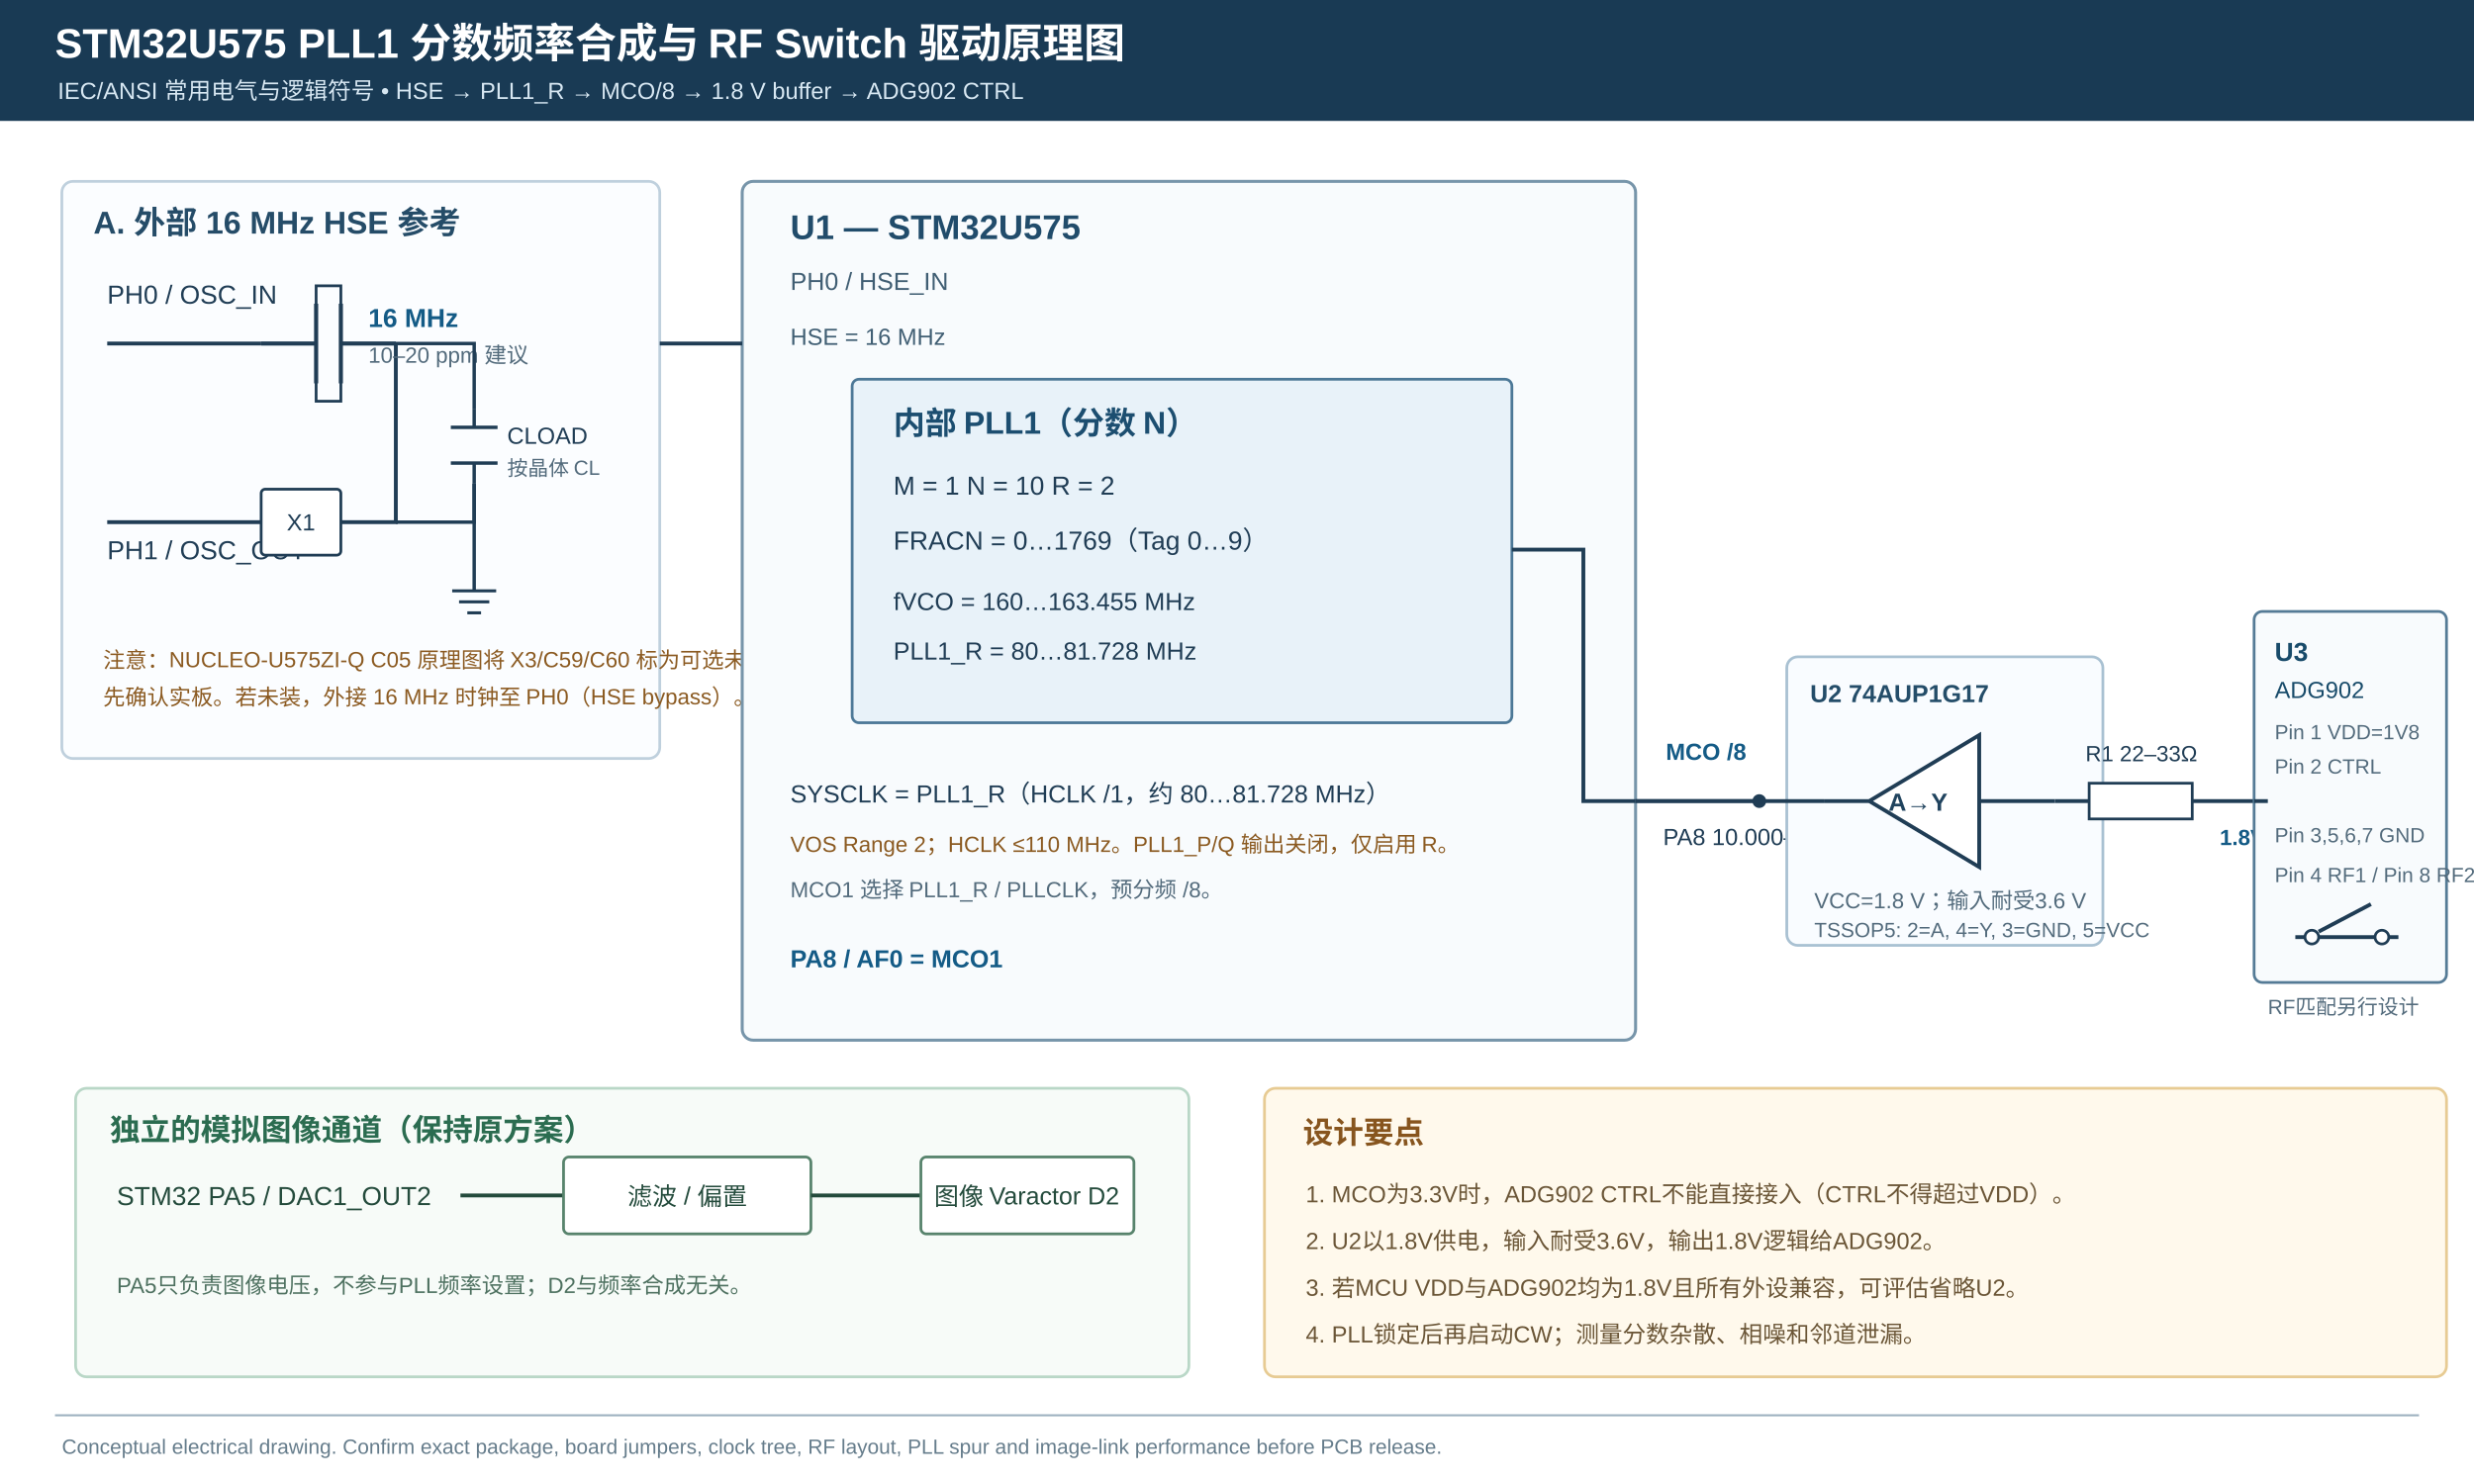
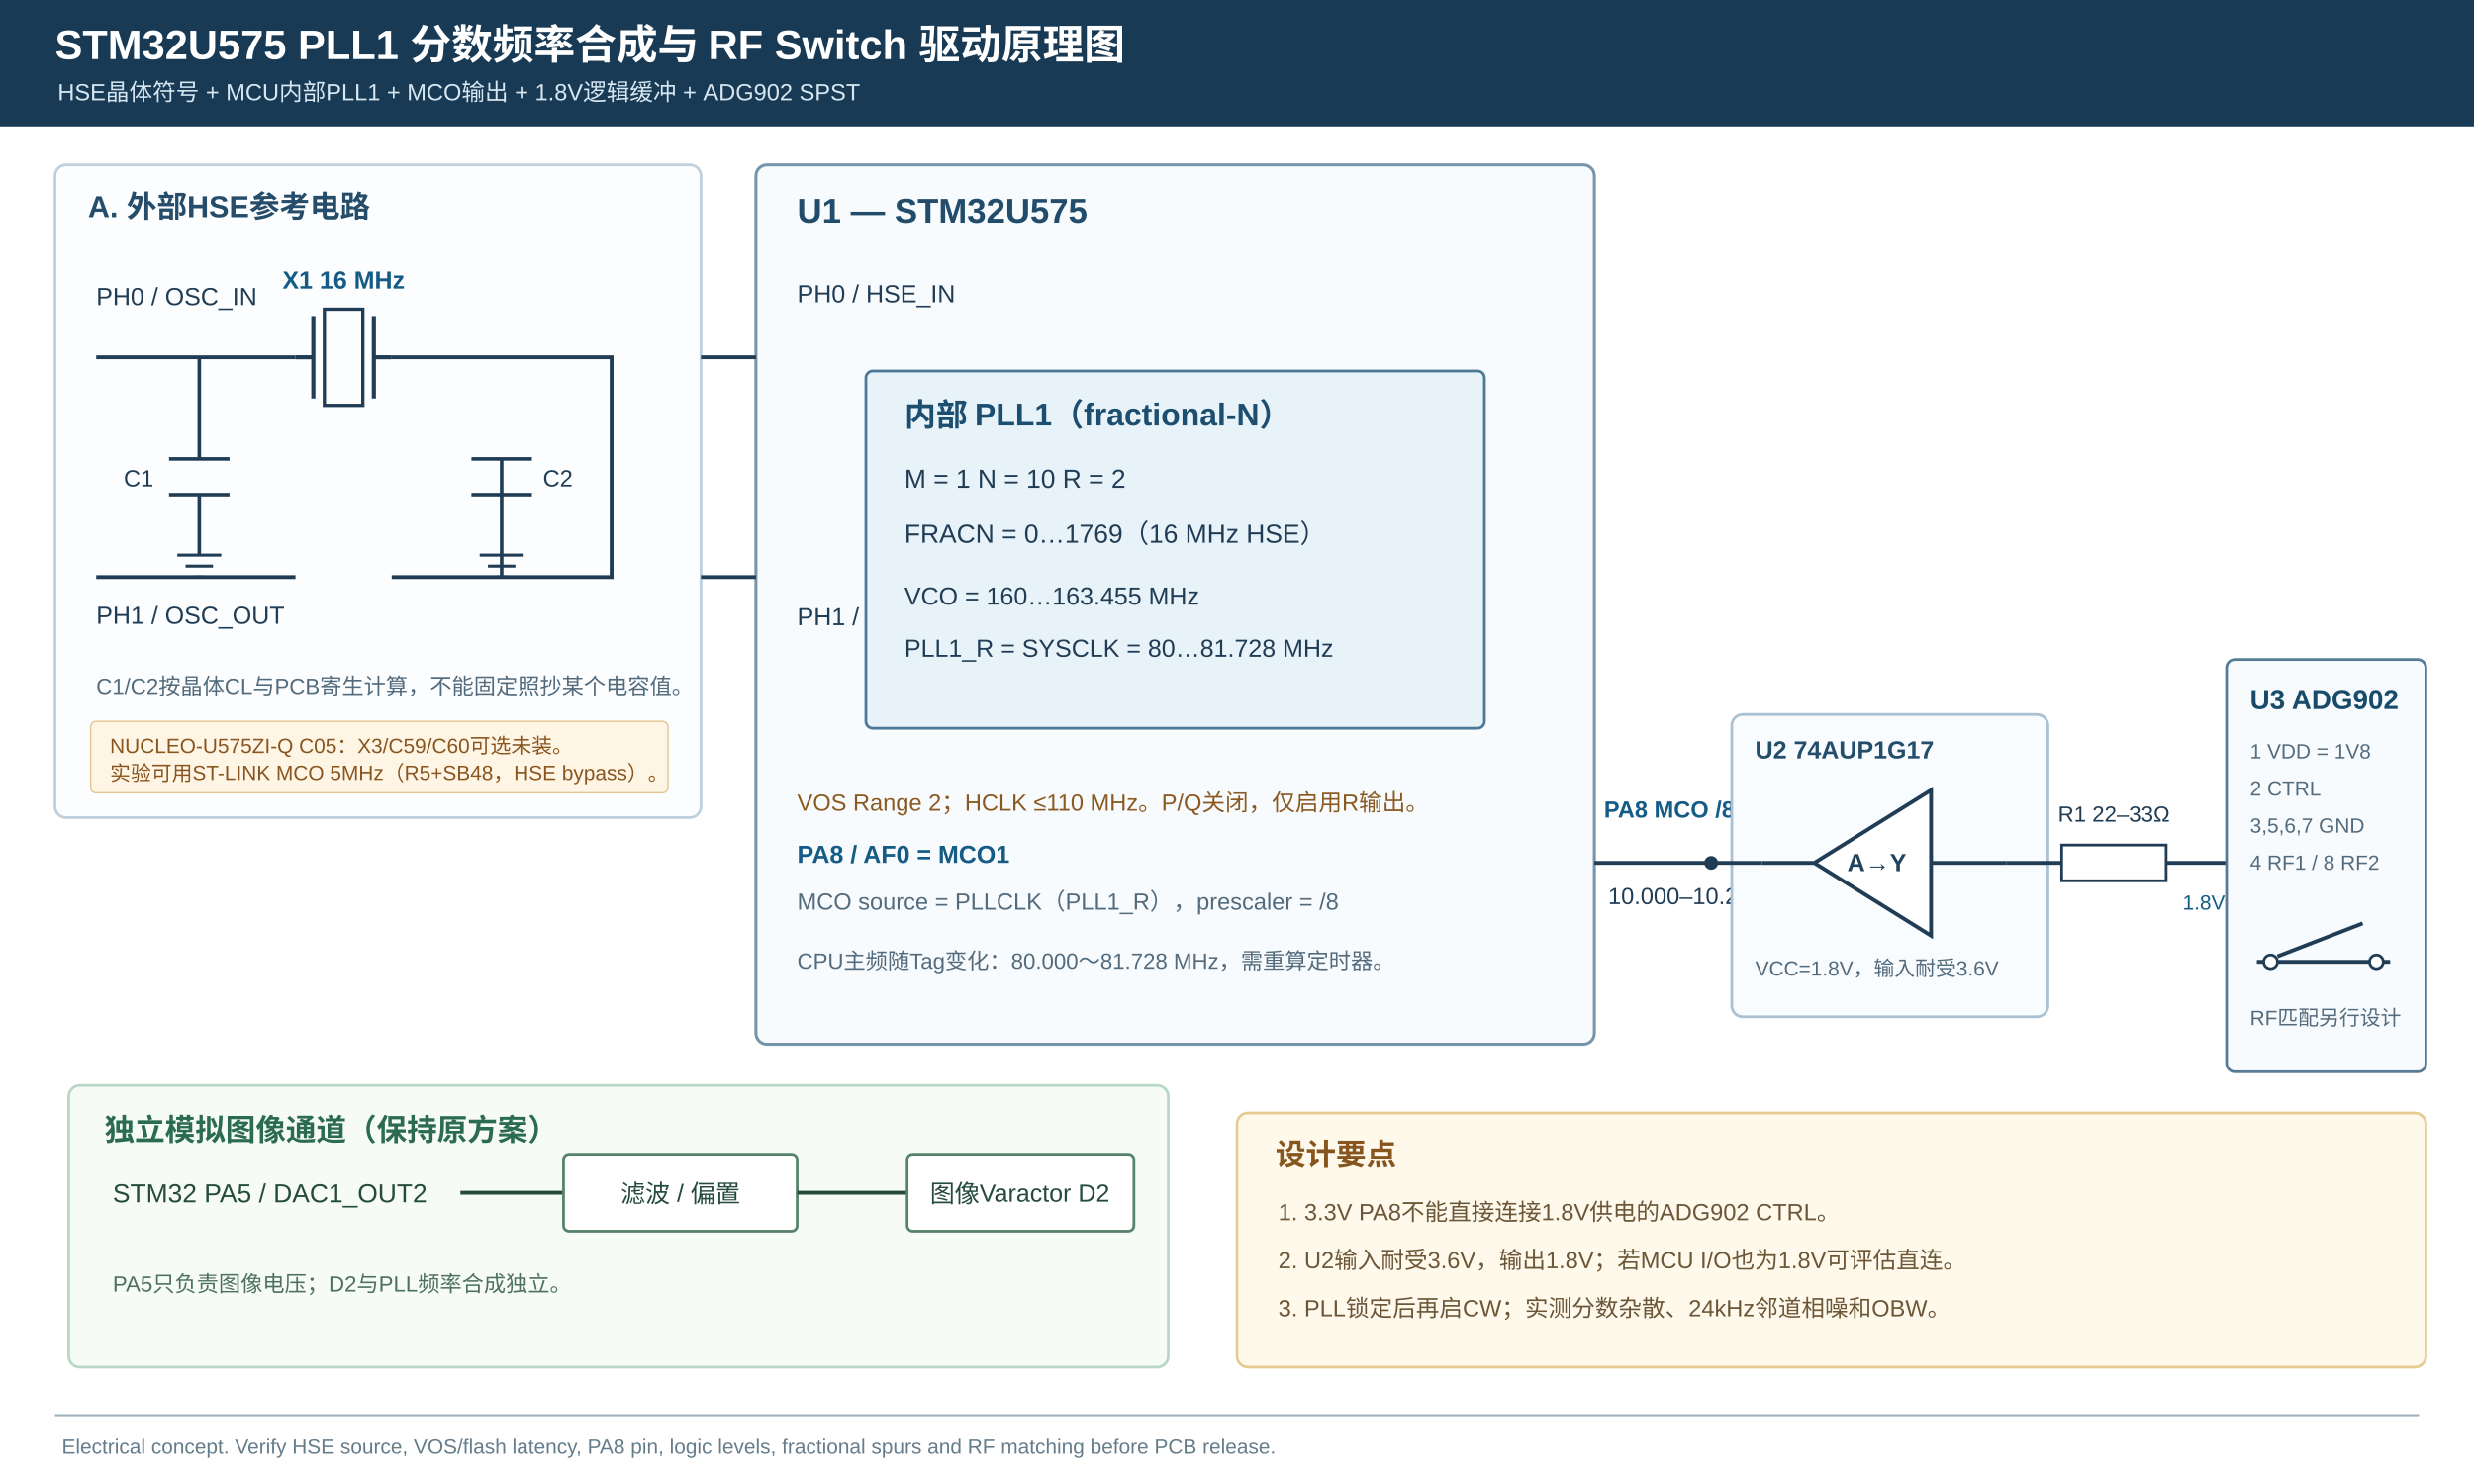
- <svg xmlns="http://www.w3.org/2000/svg" width="1800" height="1080" viewBox="0 0 1800 1080" role="img" aria-label="STM32U575 PLL1 fractional MCO 10 MHz clock generation schematic">
-   <rect width="1800" height="1080" fill="#ffffff" />
-   <rect width="1800" height="88" fill="#193a54" />
-   <text x="40" y="42" font-family="Arial,'Noto Sans CJK SC',sans-serif" font-size="30" font-weight="700" fill="#ffffff">STM32U575 PLL1 分数频率合成与 RF Switch 驱动原理图</text>
-   <text x="42" y="72" font-family="Arial,'Noto Sans CJK SC',sans-serif" font-size="17" fill="#d7e7f2">IEC/ANSI 常用电气与逻辑符号 • HSE → PLL1_R → MCO/8 → 1.8 V buffer → ADG902 CTRL</text>
-   <rect x="45" y="132" width="435" height="420" rx="8" fill="#fbfdff" stroke="#bfd0dd" stroke-width="2" />
-   <text x="68" y="170" font-family="Arial,'Noto Sans CJK SC',sans-serif" font-size="23" font-weight="700" fill="#254c68">A. 外部 16 MHz HSE 参考</text>
-   <text x="78" y="221" font-family="Arial,sans-serif" font-size="19" fill="#203d55">PH0 / OSC_IN</text>
-   <text x="78" y="407" font-family="Arial,sans-serif" font-size="19" fill="#203d55">PH1 / OSC_OUT</text>
-   <path d="M78 250 H190 M78 380 H190" stroke="#203d55" stroke-width="2.8" fill="none" />
-   <path d="M190 250 H230 M230 221 V279 M248 221 V279 M248 250 H288" stroke="#203d55" stroke-width="3" fill="none" />
-   <rect x="230" y="208" width="18" height="84" fill="none" stroke="#203d55" stroke-width="2" />
-   <path d="M288 250 V380 H248 M230 380 H190" stroke="#203d55" stroke-width="2.8" fill="none" />
-   <rect x="190" y="356" width="58" height="48" rx="3" fill="#fff" stroke="#203d55" stroke-width="2" />
-   <text x="219" y="386" text-anchor="middle" font-family="Arial,sans-serif" font-size="17" fill="#203d55">X1</text>
-   <text x="268" y="238" font-family="Arial,sans-serif" font-size="19" fill="#145b86" font-weight="700">16 MHz</text>
-   <text x="268" y="264" font-family="Arial,sans-serif" font-size="16" fill="#536b7c">10–20 ppm 建议</text>
-   <path d="M288 250 H345 V298 M345 352 V380 H288" stroke="#203d55" stroke-width="2.5" fill="none" />
-   <path d="M345 298 V311 M328 311 H362 M328 337 H362 M345 337 V352" stroke="#203d55" stroke-width="2.5" fill="none" />
-   <path d="M345 352 V430" stroke="#203d55" stroke-width="2.5" fill="none" />
-   <path d="M329 430 H361 M334 438 H356 M340 446 H350" stroke="#203d55" stroke-width="2.2" fill="none" />
-   <text x="369" y="323" font-family="Arial,sans-serif" font-size="17" fill="#203d55">CLOAD</text>
-   <text x="369" y="346" font-family="Arial,sans-serif" font-size="15" fill="#536b7c">按晶体 CL</text>
-   <text x="75" y="486" font-family="Arial,'Noto Sans CJK SC',sans-serif" font-size="16" fill="#8b5a21">注意：NUCLEO-U575ZI-Q C05 原理图将 X3/C59/C60 标为可选未装；</text>
-   <text x="75" y="513" font-family="Arial,'Noto Sans CJK SC',sans-serif" font-size="16" fill="#8b5a21">先确认实板。若未装，外接 16 MHz 时钟至 PH0（HSE bypass）。</text>
-   <rect x="540" y="132" width="650" height="625" rx="8" fill="#f8fbfd" stroke="#7795aa" stroke-width="2.2" />
-   <text x="575" y="174" font-family="Arial,'Noto Sans CJK SC',sans-serif" font-size="25" font-weight="700" fill="#214c6b">U1 — STM32U575</text>
-   <text x="575" y="211" font-family="Arial,sans-serif" font-size="18" fill="#405e73">PH0 / HSE_IN</text>
-   <path d="M480 250 H540" stroke="#203d55" stroke-width="2.8" fill="none" />
-   <text x="575" y="251" font-family="Arial,sans-serif" font-size="17" fill="#405e73">HSE = 16 MHz</text>
-   <rect x="620" y="276" width="480" height="250" rx="5" fill="#e8f2f9" stroke="#4c7897" stroke-width="2" />
-   <text x="650" y="316" font-family="Arial,'Noto Sans CJK SC',sans-serif" font-size="23" font-weight="700" fill="#1c4e70">内部 PLL1（分数 N）</text>
-   <text x="650" y="360" font-family="Arial,sans-serif" font-size="19" fill="#203d55">M = 1   N = 10   R = 2</text>
-   <text x="650" y="400" font-family="Arial,sans-serif" font-size="19" fill="#203d55">FRACN = 0…1769（Tag 0…9）</text>
-   <text x="650" y="444" font-family="Arial,sans-serif" font-size="18" fill="#203d55">fVCO = 160…163.455 MHz</text>
-   <text x="650" y="480" font-family="Arial,sans-serif" font-size="18" fill="#203d55">PLL1_R = 80…81.728 MHz</text>
-   <path d="M1100 400 H1152 V583 H1190" stroke="#203d55" stroke-width="2.8" fill="none" />
-   <text x="575" y="584" font-family="Arial,sans-serif" font-size="18" fill="#203d55">SYSCLK = PLL1_R（HCLK /1，约 80…81.728 MHz）</text>
-   <text x="575" y="620" font-family="Arial,'Noto Sans CJK SC',sans-serif" font-size="16" fill="#8b5a21">VOS Range 2；HCLK ≤110 MHz。PLL1_P/Q 输出关闭，仅启用 R。</text>
-   <text x="575" y="653" font-family="Arial,'Noto Sans CJK SC',sans-serif" font-size="16" fill="#536b7c">MCO1 选择 PLL1_R / PLLCLK，预分频 /8。</text>
-   <text x="575" y="704" font-family="Arial,sans-serif" font-size="18" fill="#145b86" font-weight="700">PA8 / AF0 = MCO1</text>
-   <path d="M1190 583 H1280" stroke="#203d55" stroke-width="3" fill="none" />
-   <circle cx="1280" cy="583" r="5" fill="#203d55" />
-   <text x="1212" y="553" font-family="Arial,sans-serif" font-size="17" fill="#145b86" font-weight="700">MCO /8</text>
-   <text x="1210" y="615" font-family="Arial,sans-serif" font-size="17" fill="#203d55">PA8  10.000–10.216 MHz</text>
-   <rect x="1300" y="478" width="230" height="210" rx="8" fill="#f9fcff" stroke="#a9c1d2" stroke-width="2" />
-   <text x="1317" y="511" font-family="Arial,'Noto Sans CJK SC',sans-serif" font-size="18" font-weight="700" fill="#244d69">U2 74AUP1G17</text>
-   <path d="M1327 583 H1360 L1440 535 V631 L1360 583 Z" fill="#ffffff" stroke="#203d55" stroke-width="2.8" />
-   <path d="M1440 583 H1495" stroke="#203d55" stroke-width="2.8" />
-   <text x="1374" y="590" font-family="Arial,sans-serif" font-size="18" fill="#20435e" font-weight="700">A→Y</text>
-   <text x="1320" y="661" font-family="Arial,sans-serif" font-size="16" fill="#536b7c">VCC=1.8 V；输入耐受3.6 V</text>
-   <text x="1320" y="682" font-family="Arial,sans-serif" font-size="15" fill="#536b7c">TSSOP5: 2=A, 4=Y, 3=GND, 5=VCC</text>
-   <path d="M1280 583 H1327" stroke="#203d55" stroke-width="2.8" />
-   <path d="M1495 583 H1520" stroke="#203d55" stroke-width="2.8" />
-   <rect x="1520" y="570" width="75" height="26" fill="#fff" stroke="#203d55" stroke-width="2" />
-   <path d="M1595 583 H1640" stroke="#203d55" stroke-width="2.8" />
-   <text x="1558" y="554" text-anchor="middle" font-family="Arial,sans-serif" font-size="16" fill="#203d55">R1 22–33Ω</text>
-   <text x="1615" y="615" font-family="Arial,sans-serif" font-size="16" fill="#145b86" font-weight="700">1.8V CLK</text>
-   <rect x="1640" y="445" width="140" height="270" rx="6" fill="#f8fbfd" stroke="#557b96" stroke-width="2" />
-   <text x="1655" y="481" font-family="Arial,sans-serif" font-size="19" fill="#184b6a" font-weight="700">U3</text>
-   <text x="1655" y="508" font-family="Arial,sans-serif" font-size="17" fill="#184b6a">ADG902</text>
-   <text x="1655" y="538" font-family="Arial,sans-serif" font-size="15" fill="#536b7c">Pin 1 VDD=1V8</text>
-   <text x="1655" y="563" font-family="Arial,sans-serif" font-size="15" fill="#536b7c">Pin 2 CTRL</text>
-   <path d="M1640 583 H1650" stroke="#203d55" stroke-width="2.8" />
-   <text x="1655" y="613" font-family="Arial,sans-serif" font-size="15" fill="#536b7c">Pin 3,5,6,7 GND</text>
-   <text x="1655" y="642" font-family="Arial,sans-serif" font-size="15" fill="#536b7c">Pin 4 RF1 / Pin 8 RF2</text>
-   <path d="M1670 682 H1745" stroke="#203d55" stroke-width="2.8" />
-   <circle cx="1682" cy="682" r="5" fill="#fff" stroke="#203d55" stroke-width="2" />
-   <circle cx="1733" cy="682" r="5" fill="#fff" stroke="#203d55" stroke-width="2" />
-   <path d="M1687 678 L1725 658" stroke="#203d55" stroke-width="2.8" />
-   <text x="1705" y="738" text-anchor="middle" font-family="Arial,'Noto Sans CJK SC',sans-serif" font-size="15" fill="#536b7c">RF匹配另行设计</text>
-   <rect x="55" y="792" width="810" height="210" rx="8" fill="#f7fbf8" stroke="#b9d7c7" stroke-width="2" />
-   <text x="80" y="830" font-family="Arial,'Noto Sans CJK SC',sans-serif" font-size="22" font-weight="700" fill="#2b6c50">独立的模拟图像通道（保持原方案）</text>
-   <text x="85" y="877" font-family="Arial,sans-serif" font-size="19" fill="#244b3c">STM32 PA5 / DAC1_OUT2</text>
-   <path d="M335 870 H410" stroke="#244b3c" stroke-width="2.8" />
-   <rect x="410" y="842" width="180" height="56" rx="4" fill="#fff" stroke="#57836c" stroke-width="2" />
-   <text x="500" y="877" text-anchor="middle" font-family="Arial,sans-serif" font-size="18" fill="#244b3c">滤波 / 偏置</text>
-   <path d="M590 870 H670" stroke="#244b3c" stroke-width="2.8" />
-   <rect x="670" y="842" width="155" height="56" rx="4" fill="#fff" stroke="#57836c" stroke-width="2" />
-   <text x="747" y="877" text-anchor="middle" font-family="Arial,sans-serif" font-size="18" fill="#244b3c">图像 Varactor D2</text>
-   <text x="85" y="941" font-family="Arial,'Noto Sans CJK SC',sans-serif" font-size="16" fill="#4d705f">PA5只负责图像电压，不参与PLL频率设置；D2与频率合成无关。</text>
-   <rect x="920" y="792" width="860" height="210" rx="8" fill="#fff9ec" stroke="#e7cb93" stroke-width="2" />
-   <text x="948" y="832" font-family="Arial,'Noto Sans CJK SC',sans-serif" font-size="22" font-weight="700" fill="#87551e">设计要点</text>
-   <text x="950" y="875" font-family="Arial,'Noto Sans CJK SC',sans-serif" font-size="17" fill="#6b5637">1. MCO为3.3V时，ADG902 CTRL不能直接接入（CTRL不得超过VDD）。</text>
-   <text x="950" y="909" font-family="Arial,'Noto Sans CJK SC',sans-serif" font-size="17" fill="#6b5637">2. U2以1.8V供电，输入耐受3.6V，输出1.8V逻辑给ADG902。</text>
-   <text x="950" y="943" font-family="Arial,'Noto Sans CJK SC',sans-serif" font-size="17" fill="#6b5637">3. 若MCU VDD与ADG902均为1.8V且所有外设兼容，可评估省略U2。</text>
-   <text x="950" y="977" font-family="Arial,'Noto Sans CJK SC',sans-serif" font-size="17" fill="#6b5637">4. PLL锁定后再启动CW；测量分数杂散、相噪和邻道泄漏。</text>
+ <svg xmlns="http://www.w3.org/2000/svg" width="1800" height="1080" viewBox="0 0 1800 1080" role="img" aria-label="STM32U575 PLL1 MCO 10 MHz clock synthesis electrical schematic">
+   <rect width="1800" height="1080" fill="#fff" />
+   <rect width="1800" height="92" fill="#193a54" />
+   <text x="40" y="43" font-family="Arial,'Noto Sans CJK SC',sans-serif" font-size="30" font-weight="700" fill="#fff">STM32U575 PLL1 分数频率合成与 RF Switch 驱动原理图</text>
+   <text x="42" y="73" font-family="Arial,'Noto Sans CJK SC',sans-serif" font-size="17" fill="#d7e7f2">HSE晶体符号 + MCU内部PLL1 + MCO输出 + 1.8V逻辑缓冲 + ADG902 SPST</text>
+   <rect x="40" y="120" width="470" height="475" rx="8" fill="#fbfdff" stroke="#bfd0dd" stroke-width="2" />
+   <text x="64" y="158" font-family="Arial,'Noto Sans CJK SC',sans-serif" font-size="22" font-weight="700" fill="#254c68">A. 外部HSE参考电路</text>
+   <text x="70" y="222" font-family="Arial,sans-serif" font-size="18" fill="#203d55">PH0 / OSC_IN</text>
+   <text x="70" y="454" font-family="Arial,sans-serif" font-size="18" fill="#203d55">PH1 / OSC_OUT</text>
+   <path d="M70 260 H215 M285 260 H445 V420 H285 M215 420 H70" fill="none" stroke="#203d55" stroke-width="2.8" />
+   <path d="M215 260 H228 M228 230 V290 M272 230 V290 M272 260 H285" fill="none" stroke="#203d55" stroke-width="3" />
+   <rect x="236" y="225" width="28" height="70" fill="none" stroke="#203d55" stroke-width="2.4" />
+   <text x="250" y="210" text-anchor="middle" font-family="Arial,sans-serif" font-size="18" font-weight="700" fill="#145b86">X1 16 MHz</text>
+   <path d="M145 260 V334 M123 334 H167 M123 360 H167 M145 360 V404" fill="none" stroke="#203d55" stroke-width="2.6" />
+   <path d="M129 404 H161 M135 412 H155 M141 420 H149" fill="none" stroke="#203d55" stroke-width="2.2" />
+   <text x="90" y="354" font-family="Arial,sans-serif" font-size="17" fill="#203d55">C1</text>
+   <path d="M365 420 V334 M343 334 H387 M343 360 H387 M365 360 V404" fill="none" stroke="#203d55" stroke-width="2.6" />
+   <path d="M349 404 H381 M355 412 H375 M361 420 H369" fill="none" stroke="#203d55" stroke-width="2.2" />
+   <text x="395" y="354" font-family="Arial,sans-serif" font-size="17" fill="#203d55">C2</text>
+   <text x="70" y="505" font-family="Arial,'Noto Sans CJK SC',sans-serif" font-size="16" fill="#536b7c">C1/C2按晶体CL与PCB寄生计算，不能固定照抄某个电容值。</text>
+   <rect x="66" y="525" width="420" height="52" rx="4" fill="#fff5e5" stroke="#e2c58f" />
+   <text x="80" y="548" font-family="Arial,'Noto Sans CJK SC',sans-serif" font-size="15" fill="#89551f">NUCLEO-U575ZI-Q C05：X3/C59/C60可选未装。</text>
+   <text x="80" y="568" font-family="Arial,'Noto Sans CJK SC',sans-serif" font-size="15" fill="#89551f">实验可用ST-LINK MCO 5MHz（R5+SB48，HSE bypass）。</text>
+   <rect x="550" y="120" width="610" height="640" rx="8" fill="#f8fbfd" stroke="#7795aa" stroke-width="2.2" />
+   <text x="580" y="162" font-family="Arial,'Noto Sans CJK SC',sans-serif" font-size="25" font-weight="700" fill="#214c6b">U1 — STM32U575</text>
+   <text x="580" y="220" font-family="Arial,sans-serif" font-size="18" fill="#203d55">PH0 / HSE_IN</text>
+   <text x="580" y="455" font-family="Arial,sans-serif" font-size="18" fill="#203d55">PH1 / HSE_OUT</text>
+   <path d="M510 260 H550 M510 420 H550" stroke="#203d55" stroke-width="2.8" fill="none" />
+   <rect x="630" y="270" width="450" height="260" rx="5" fill="#e8f2f9" stroke="#4c7897" stroke-width="2" />
+   <text x="658" y="310" font-family="Arial,'Noto Sans CJK SC',sans-serif" font-size="23" font-weight="700" fill="#1c4e70">内部 PLL1（fractional-N）</text>
+   <text x="658" y="355" font-family="Arial,sans-serif" font-size="19" fill="#203d55">M = 1   N = 10   R = 2</text>
+   <text x="658" y="395" font-family="Arial,sans-serif" font-size="19" fill="#203d55">FRACN = 0…1769（16 MHz HSE）</text>
+   <text x="658" y="440" font-family="Arial,sans-serif" font-size="18" fill="#203d55">VCO = 160…163.455 MHz</text>
+   <text x="658" y="478" font-family="Arial,sans-serif" font-size="18" fill="#203d55">PLL1_R = SYSCLK = 80…81.728 MHz</text>
+   <text x="580" y="590" font-family="Arial,'Noto Sans CJK SC',sans-serif" font-size="17" fill="#8b5a21">VOS Range 2；HCLK ≤110 MHz。P/Q关闭，仅启用R输出。</text>
+   <text x="580" y="628" font-family="Arial,sans-serif" font-size="18" fill="#145b86" font-weight="700">PA8 / AF0 = MCO1</text>
+   <text x="580" y="662" font-family="Arial,sans-serif" font-size="17" fill="#536b7c">MCO source = PLLCLK（PLL1_R），prescaler = /8</text>
+   <text x="580" y="705" font-family="Arial,'Noto Sans CJK SC',sans-serif" font-size="16" fill="#536b7c">CPU主频随Tag变化：80.000～81.728 MHz，需重算定时器。</text>
+   <path d="M1160 628 H1245" fill="none" stroke="#203d55" stroke-width="2.8" />
+   <circle cx="1245" cy="628" r="5" fill="#203d55" />
+   <text x="1167" y="595" font-family="Arial,sans-serif" font-size="17" fill="#145b86" font-weight="700">PA8 MCO /8</text>
+   <text x="1170" y="658" font-family="Arial,sans-serif" font-size="17" fill="#203d55">10.000–10.216 MHz</text>
+   <rect x="1260" y="520" width="230" height="220" rx="8" fill="#f9fcff" stroke="#a9c1d2" stroke-width="2" />
+   <text x="1277" y="552" font-family="Arial,'Noto Sans CJK SC',sans-serif" font-size="18" font-weight="700" fill="#244d69">U2 74AUP1G17</text>
+   <path d="M1282 628 H1320 L1405 575 V681 L1320 628 Z" fill="#fff" stroke="#203d55" stroke-width="2.8" />
+   <path d="M1405 628 H1460" stroke="#203d55" stroke-width="2.8" />
+   <text x="1344" y="634" font-family="Arial,sans-serif" font-size="18" fill="#20435e" font-weight="700">A→Y</text>
+   <text x="1277" y="710" font-family="Arial,sans-serif" font-size="15" fill="#536b7c">VCC=1.8V，输入耐受3.6V</text>
+   <path d="M1245 628 H1282" stroke="#203d55" stroke-width="2.8" />
+   <path d="M1460 628 H1500" stroke="#203d55" stroke-width="2.8" />
+   <rect x="1500" y="615" width="76" height="26" fill="#fff" stroke="#203d55" stroke-width="2" />
+   <path d="M1576 628 H1620" stroke="#203d55" stroke-width="2.8" />
+   <text x="1538" y="598" text-anchor="middle" font-family="Arial,sans-serif" font-size="16" fill="#203d55">R1 22–33Ω</text>
+   <text x="1588" y="662" font-family="Arial,sans-serif" font-size="15" fill="#145b86">1.8V CLK</text>
+   <rect x="1620" y="480" width="145" height="300" rx="6" fill="#f8fbfd" stroke="#557b96" stroke-width="2" />
+   <text x="1637" y="516" font-family="Arial,sans-serif" font-size="20" fill="#184b6a" font-weight="700">U3 ADG902</text>
+   <text x="1637" y="552" font-family="Arial,sans-serif" font-size="15" fill="#536b7c">1 VDD = 1V8</text>
+   <text x="1637" y="579" font-family="Arial,sans-serif" font-size="15" fill="#536b7c">2 CTRL</text>
+   <text x="1637" y="606" font-family="Arial,sans-serif" font-size="15" fill="#536b7c">3,5,6,7 GND</text>
+   <text x="1637" y="633" font-family="Arial,sans-serif" font-size="15" fill="#536b7c">4 RF1 / 8 RF2</text>
+   <path d="M1642 700 H1739" stroke="#203d55" stroke-width="2.8" />
+   <circle cx="1652" cy="700" r="5" fill="#fff" stroke="#203d55" stroke-width="2" />
+   <circle cx="1729" cy="700" r="5" fill="#fff" stroke="#203d55" stroke-width="2" />
+   <path d="M1657 696 L1719 672" stroke="#203d55" stroke-width="2.8" />
+   <text x="1692" y="746" text-anchor="middle" font-family="Arial,'Noto Sans CJK SC',sans-serif" font-size="15" fill="#536b7c">RF匹配另行设计</text>
+   <rect x="50" y="790" width="800" height="205" rx="8" fill="#f7fbf8" stroke="#b9d7c7" stroke-width="2" />
+   <text x="76" y="830" font-family="Arial,'Noto Sans CJK SC',sans-serif" font-size="22" font-weight="700" fill="#2b6c50">独立模拟图像通道（保持原方案）</text>
+   <text x="82" y="875" font-family="Arial,sans-serif" font-size="19" fill="#244b3c">STM32 PA5 / DAC1_OUT2</text>
+   <path d="M335 868 H410" stroke="#244b3c" stroke-width="2.8" />
+   <rect x="410" y="840" width="170" height="56" rx="4" fill="#fff" stroke="#57836c" stroke-width="2" />
+   <text x="495" y="875" text-anchor="middle" font-family="Arial,sans-serif" font-size="18" fill="#244b3c">滤波 / 偏置</text>
+   <path d="M580 868 H660" stroke="#244b3c" stroke-width="2.8" />
+   <rect x="660" y="840" width="165" height="56" rx="4" fill="#fff" stroke="#57836c" stroke-width="2" />
+   <text x="742" y="875" text-anchor="middle" font-family="Arial,sans-serif" font-size="18" fill="#244b3c">图像Varactor D2</text>
+   <text x="82" y="940" font-family="Arial,'Noto Sans CJK SC',sans-serif" font-size="16" fill="#4d705f">PA5只负责图像电压；D2与PLL频率合成独立。</text>
+   <rect x="900" y="810" width="865" height="185" rx="8" fill="#fff9ec" stroke="#e7cb93" stroke-width="2" />
+   <text x="928" y="848" font-family="Arial,'Noto Sans CJK SC',sans-serif" font-size="22" font-weight="700" fill="#87551e">设计要点</text>
+   <text x="930" y="888" font-family="Arial,'Noto Sans CJK SC',sans-serif" font-size="17" fill="#6b5637">1. 3.3V PA8不能直接连接1.8V供电的ADG902 CTRL。</text>
+   <text x="930" y="923" font-family="Arial,'Noto Sans CJK SC',sans-serif" font-size="17" fill="#6b5637">2. U2输入耐受3.6V，输出1.8V；若MCU I/O也为1.8V可评估直连。</text>
+   <text x="930" y="958" font-family="Arial,'Noto Sans CJK SC',sans-serif" font-size="17" fill="#6b5637">3. PLL锁定后再启CW；实测分数杂散、24kHz邻道相噪和OBW。</text>
  <path d="M40 1030 H1760" stroke="#9eb2c0" stroke-width="1.5" />
-   <text x="45" y="1058" font-family="Arial,'Noto Sans CJK SC',sans-serif" font-size="15" fill="#657c8b">Conceptual electrical drawing. Confirm exact package, board jumpers, clock tree, RF layout, PLL spur and image-link performance before PCB release.</text>
+   <text x="45" y="1058" font-family="Arial,'Noto Sans CJK SC',sans-serif" font-size="15" fill="#657c8b">Electrical concept. Verify HSE source, VOS/flash latency, PA8 pin, logic levels, fractional spurs and RF matching before PCB release.</text>
</svg>
